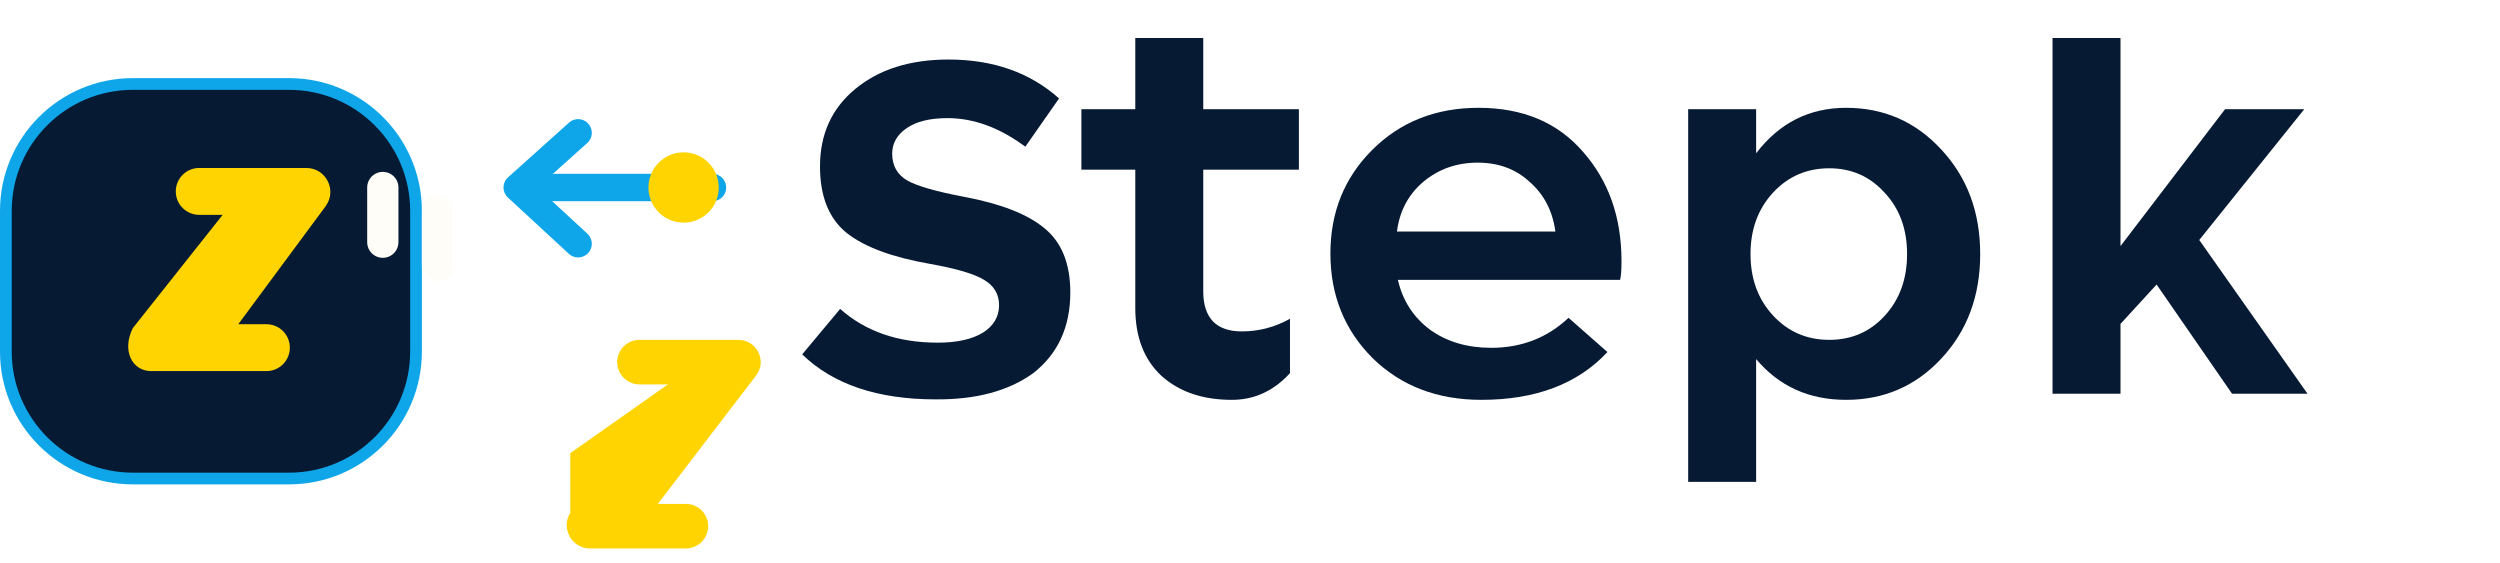
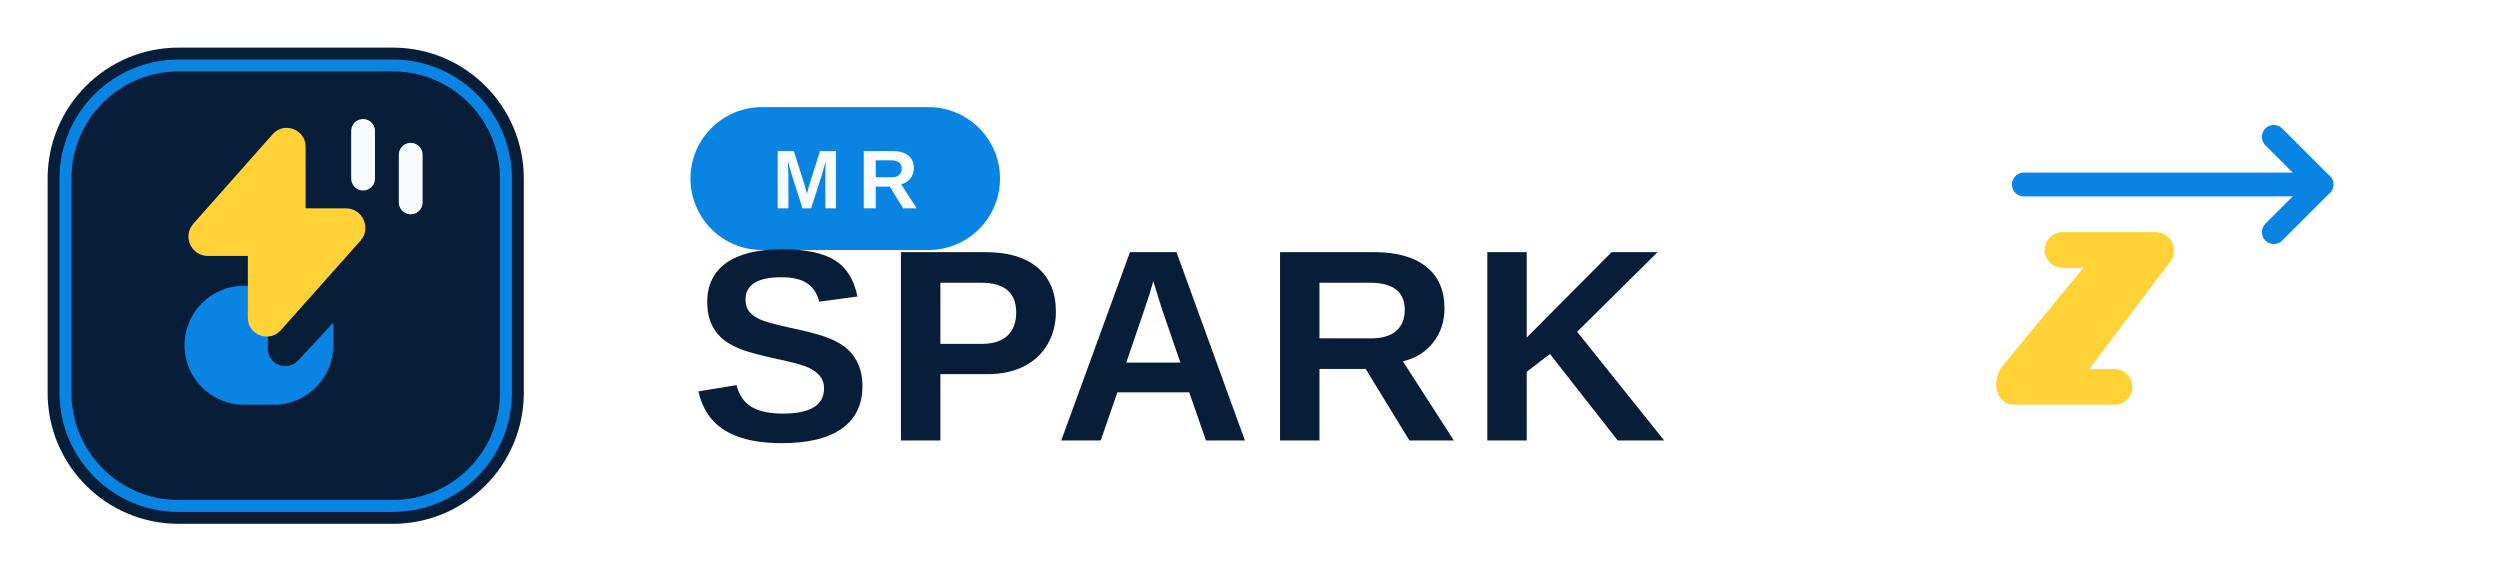
- <svg xmlns="http://www.w3.org/2000/svg" width="320" height="72" viewBox="0 0 320 72" fill="none">
-   <rect x="0.75" y="10.75" width="52.5" height="50.5" rx="16.25" fill="#071A33" stroke="#0EA5E9" stroke-width="1.5" />
-   <path d="M17 42L28.5 27.5H25.5C23.84 27.5 22.5 26.16 22.5 24.5C22.5 22.84 23.84 21.5 25.5 21.5H39.2C41.74 21.5 43.18 24.37 41.67 26.41L30.5 41.5H34.1C35.76 41.5 37.1 42.84 37.1 44.5C37.1 46.16 35.76 47.5 34.1 47.5H19.35C16.92 47.5 15.56 44.89 17 42Z" fill="#FFD400" />
-   <path d="M49 24V31" stroke="#FFFDF7" stroke-width="4" stroke-linecap="round" />
-   <path d="M56 27V34" stroke="#FFFDF7" stroke-width="4" stroke-linecap="round" />
-   <path d="M67 24H91.2" stroke="#0EA5E9" stroke-width="3.5" stroke-linecap="round" />
-   <path d="M74 17L66.2 24L74 31.2" stroke="#0EA5E9" stroke-width="3.5" stroke-linecap="round" stroke-linejoin="round" />
-   <circle cx="87.5" cy="24" r="4.5" fill="#FFD400" />
-   <path d="M73 58L85.5 49.2H81.85C80.28 49.2 79 47.92 79 46.35C79 44.78 80.28 43.5 81.85 43.5H94.5C96.87 43.5 98.21 46.19 96.8 48.04L84.2 64.5H87.8C89.37 64.5 90.65 65.78 90.65 67.35C90.65 68.92 89.37 70.2 87.8 70.2H75.5C73.12 70.2 71.77 67.49 73 65.66V58Z" fill="#FFD400" />
-   <path d="M119.78 51.12C112.34 51.12 106.64 49.2 102.68 45.36L107.54 39.54C110.78 42.42 114.94 43.86 120.02 43.86C122.46 43.86 124.38 43.44 125.78 42.6C127.18 41.72 127.88 40.54 127.88 39.06C127.88 37.66 127.24 36.58 125.96 35.82C124.72 35.06 122.42 34.38 119.06 33.78C114.22 32.94 110.66 31.62 108.38 29.82C106.1 27.98 104.96 25.14 104.96 21.3C104.96 17.18 106.46 13.88 109.46 11.4C112.5 8.88 116.48 7.62 121.4 7.62C127.12 7.62 131.84 9.28 135.56 12.6L131.24 18.78C127.96 16.34 124.64 15.12 121.28 15.12C119 15.12 117.24 15.56 116 16.44C114.8 17.28 114.2 18.36 114.2 19.68C114.2 21.2 114.84 22.34 116.12 23.1C117.4 23.82 119.84 24.52 123.44 25.2C128.12 26.08 131.54 27.42 133.7 29.22C135.9 31.02 137 33.76 137 37.44C137 41.84 135.42 45.28 132.26 47.76C129.1 50.04 124.94 51.16 119.78 51.12Z" fill="#071A33" />
-   <path d="M157.677 51.18C153.957 51.18 150.957 50.16 148.677 48.12C146.437 46.04 145.317 43.14 145.317 39.42V21.72H138.417V13.98H145.317V4.86H154.017V13.98H166.257V21.72H154.017V37.32C154.017 39 154.437 40.28 155.277 41.16C156.117 42 157.337 42.42 158.937 42.42C161.137 42.42 163.197 41.88 165.117 40.8V47.76C163.037 50.04 160.557 51.18 157.677 51.18Z" fill="#071A33" />
-   <path d="M189.612 51.18C183.972 51.18 179.332 49.4 175.692 45.84C172.092 42.24 170.292 37.78 170.292 32.46C170.292 27.18 172.072 22.76 175.632 19.2C179.232 15.6 183.772 13.8 189.252 13.8C194.932 13.8 199.392 15.68 202.632 19.44C205.912 23.16 207.552 27.82 207.552 33.42C207.552 34.58 207.492 35.38 207.372 35.82H178.932C179.532 38.46 180.892 40.58 183.012 42.18C185.172 43.74 187.792 44.52 190.872 44.52C194.752 44.52 198.052 43.24 200.772 40.68L205.752 45.06C201.952 49.14 196.572 51.18 189.612 51.18ZM178.812 29.64H199.092C198.732 27 197.632 24.88 195.792 23.28C194.032 21.64 191.812 20.82 189.132 20.82C186.452 20.82 184.132 21.64 182.172 23.28C180.252 24.92 179.132 27.04 178.812 29.64Z" fill="#071A33" />
-   <path d="M216.085 61.68V13.98H224.785V19.62C227.745 15.74 231.585 13.8 236.305 13.8C241.145 13.8 245.205 15.58 248.485 19.14C251.805 22.7 253.465 27.16 253.465 32.52C253.465 37.88 251.805 42.34 248.485 45.9C245.205 49.42 241.145 51.18 236.305 51.18C231.545 51.18 227.705 49.44 224.785 45.96V61.68H216.085ZM234.145 43.5C236.985 43.5 239.345 42.48 241.225 40.44C243.145 38.36 244.105 35.72 244.105 32.52C244.105 29.32 243.145 26.7 241.225 24.66C239.345 22.58 236.985 21.54 234.145 21.54C231.265 21.54 228.865 22.58 226.945 24.66C225.025 26.74 224.065 29.36 224.065 32.52C224.065 35.68 225.025 38.3 226.945 40.38C228.865 42.46 231.265 43.5 234.145 43.5Z" fill="#071A33" />
-   <path d="M262.724 50.4V4.86H271.424V31.5L284.804 13.98H294.944L281.504 30.72L295.364 50.4H285.704L276.044 36.42L271.424 41.46V50.4H262.724Z" fill="#071A33" />
+ <svg xmlns="http://www.w3.org/2000/svg" width="420" height="96" viewBox="0 0 420 96" fill="none" role="img" aria-label="Mr Spark logo dark">
+   <rect x="8" y="8" width="80" height="80" rx="22" fill="#081D38" />
+   <rect x="11" y="11" width="74" height="74" rx="19" stroke="#0A84E3" stroke-width="2" />
+   <path d="M61 22V30" stroke="#F7FBFF" stroke-width="4" stroke-linecap="round" />
+   <path d="M69 26V34" stroke="#F7FBFF" stroke-width="4" stroke-linecap="round" />
+   <path d="M31 58C31 52.48 35.48 48 41 48H45V58.6C45 61.25 48.27 62.53 50.09 60.57L56 54.19V58C56 63.52 51.52 68 46 68H41C35.48 68 31 63.52 31 58Z" fill="#0A84E3" />
+   <path d="M45.84 22.51C47.77 20.39 51.34 21.76 51.34 24.63V35H58.11C60.92 35 62.43 38.33 60.56 40.44L47.16 55.49C45.24 57.64 41.64 56.28 41.64 53.4V43H34.93C32.13 43 30.62 39.71 32.46 37.61L45.84 22.51Z" fill="#FFD338" />
+   <rect x="116" y="18" width="52" height="24" rx="12" fill="#0A84E3" />
+   <text x="142" y="35" text-anchor="middle" fill="#F7FBFF" font-family="'Avenir Next', 'Montserrat', 'Segoe UI', Arial, sans-serif" font-size="14" font-weight="800" letter-spacing="2.8">MR</text>
+   <text x="116" y="74" fill="#081D38" font-family="'Avenir Next', 'Montserrat', 'Segoe UI', Arial, sans-serif" font-size="46" font-weight="800" letter-spacing="1.6">SPARK</text>
+   <path d="M340 31H390" stroke="#0A84E3" stroke-width="4" stroke-linecap="round" />
+   <path d="M382 23L390 31L382 39" stroke="#0A84E3" stroke-width="4" stroke-linecap="round" stroke-linejoin="round" />
+   <path d="M336 62L350 45H346.5C344.84 45 343.5 43.66 343.5 42C343.5 40.34 344.84 39 346.5 39H362.15C364.7 39 366.14 41.9 364.6 43.95L351 62H355.25C356.91 62 358.25 63.34 358.25 65C358.25 66.66 356.91 68 355.25 68H338.35C335.86 68 334.47 65.2 336 62Z" fill="#FFD338" />
</svg>
